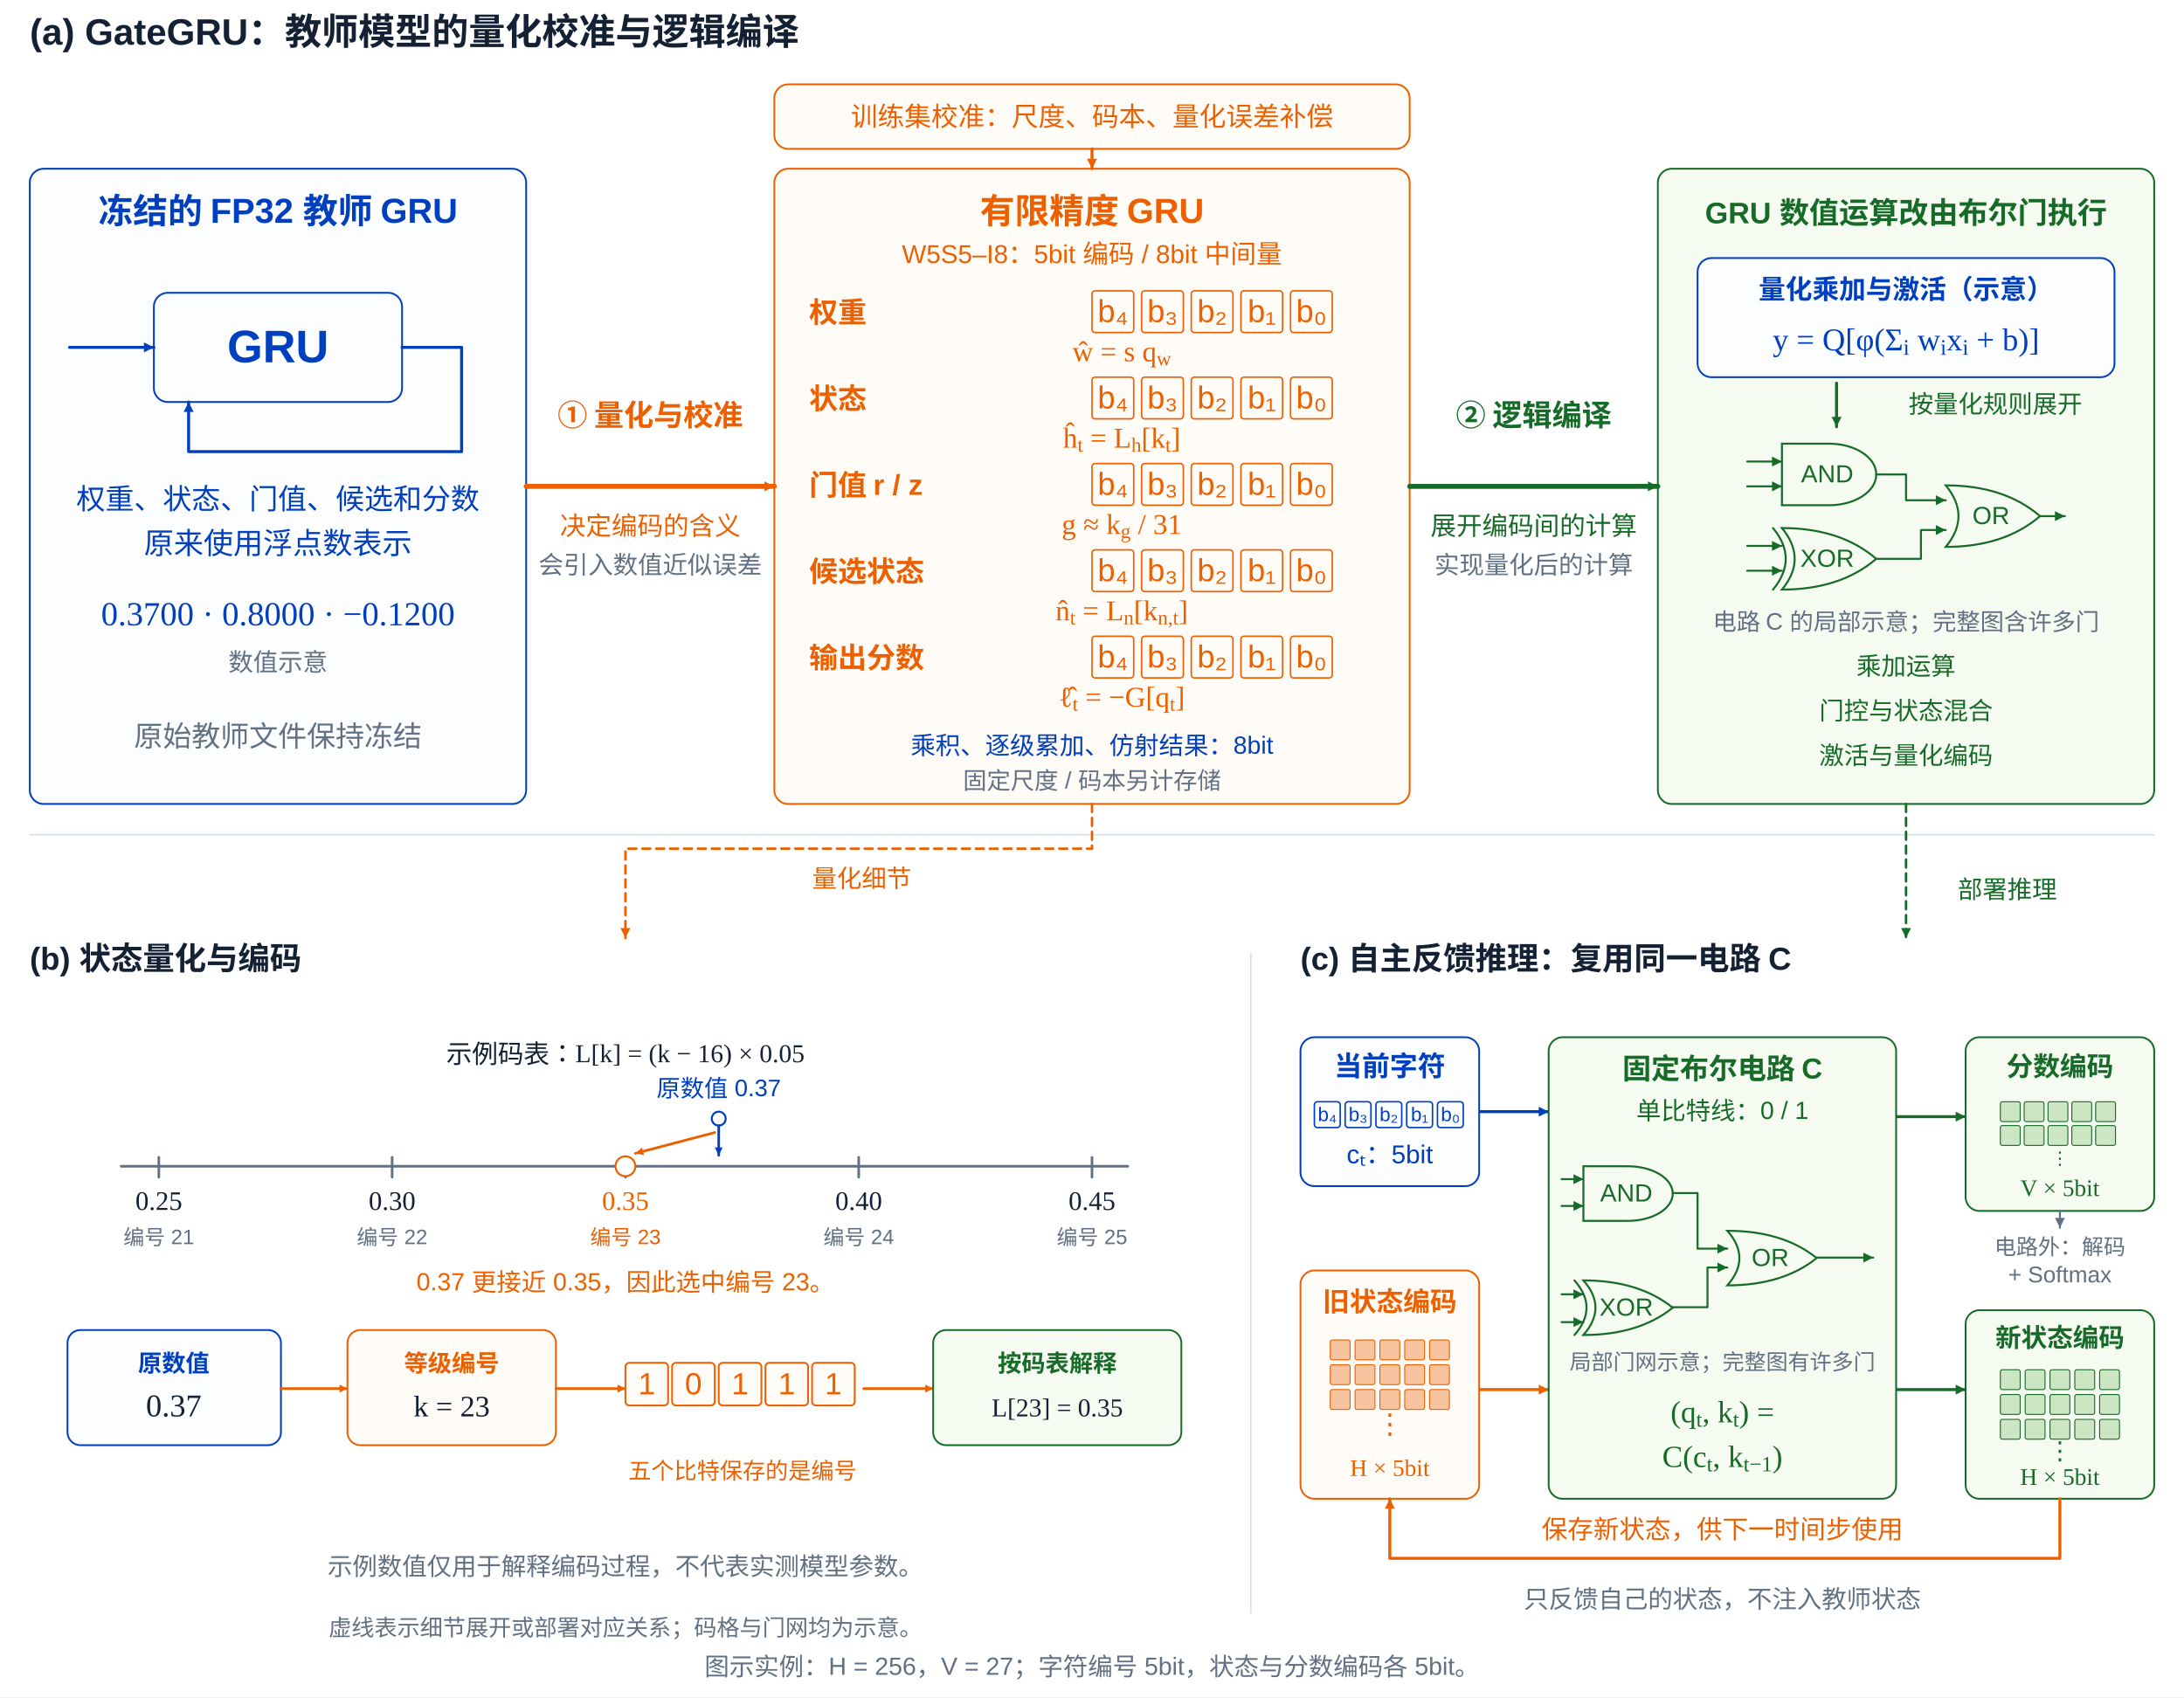
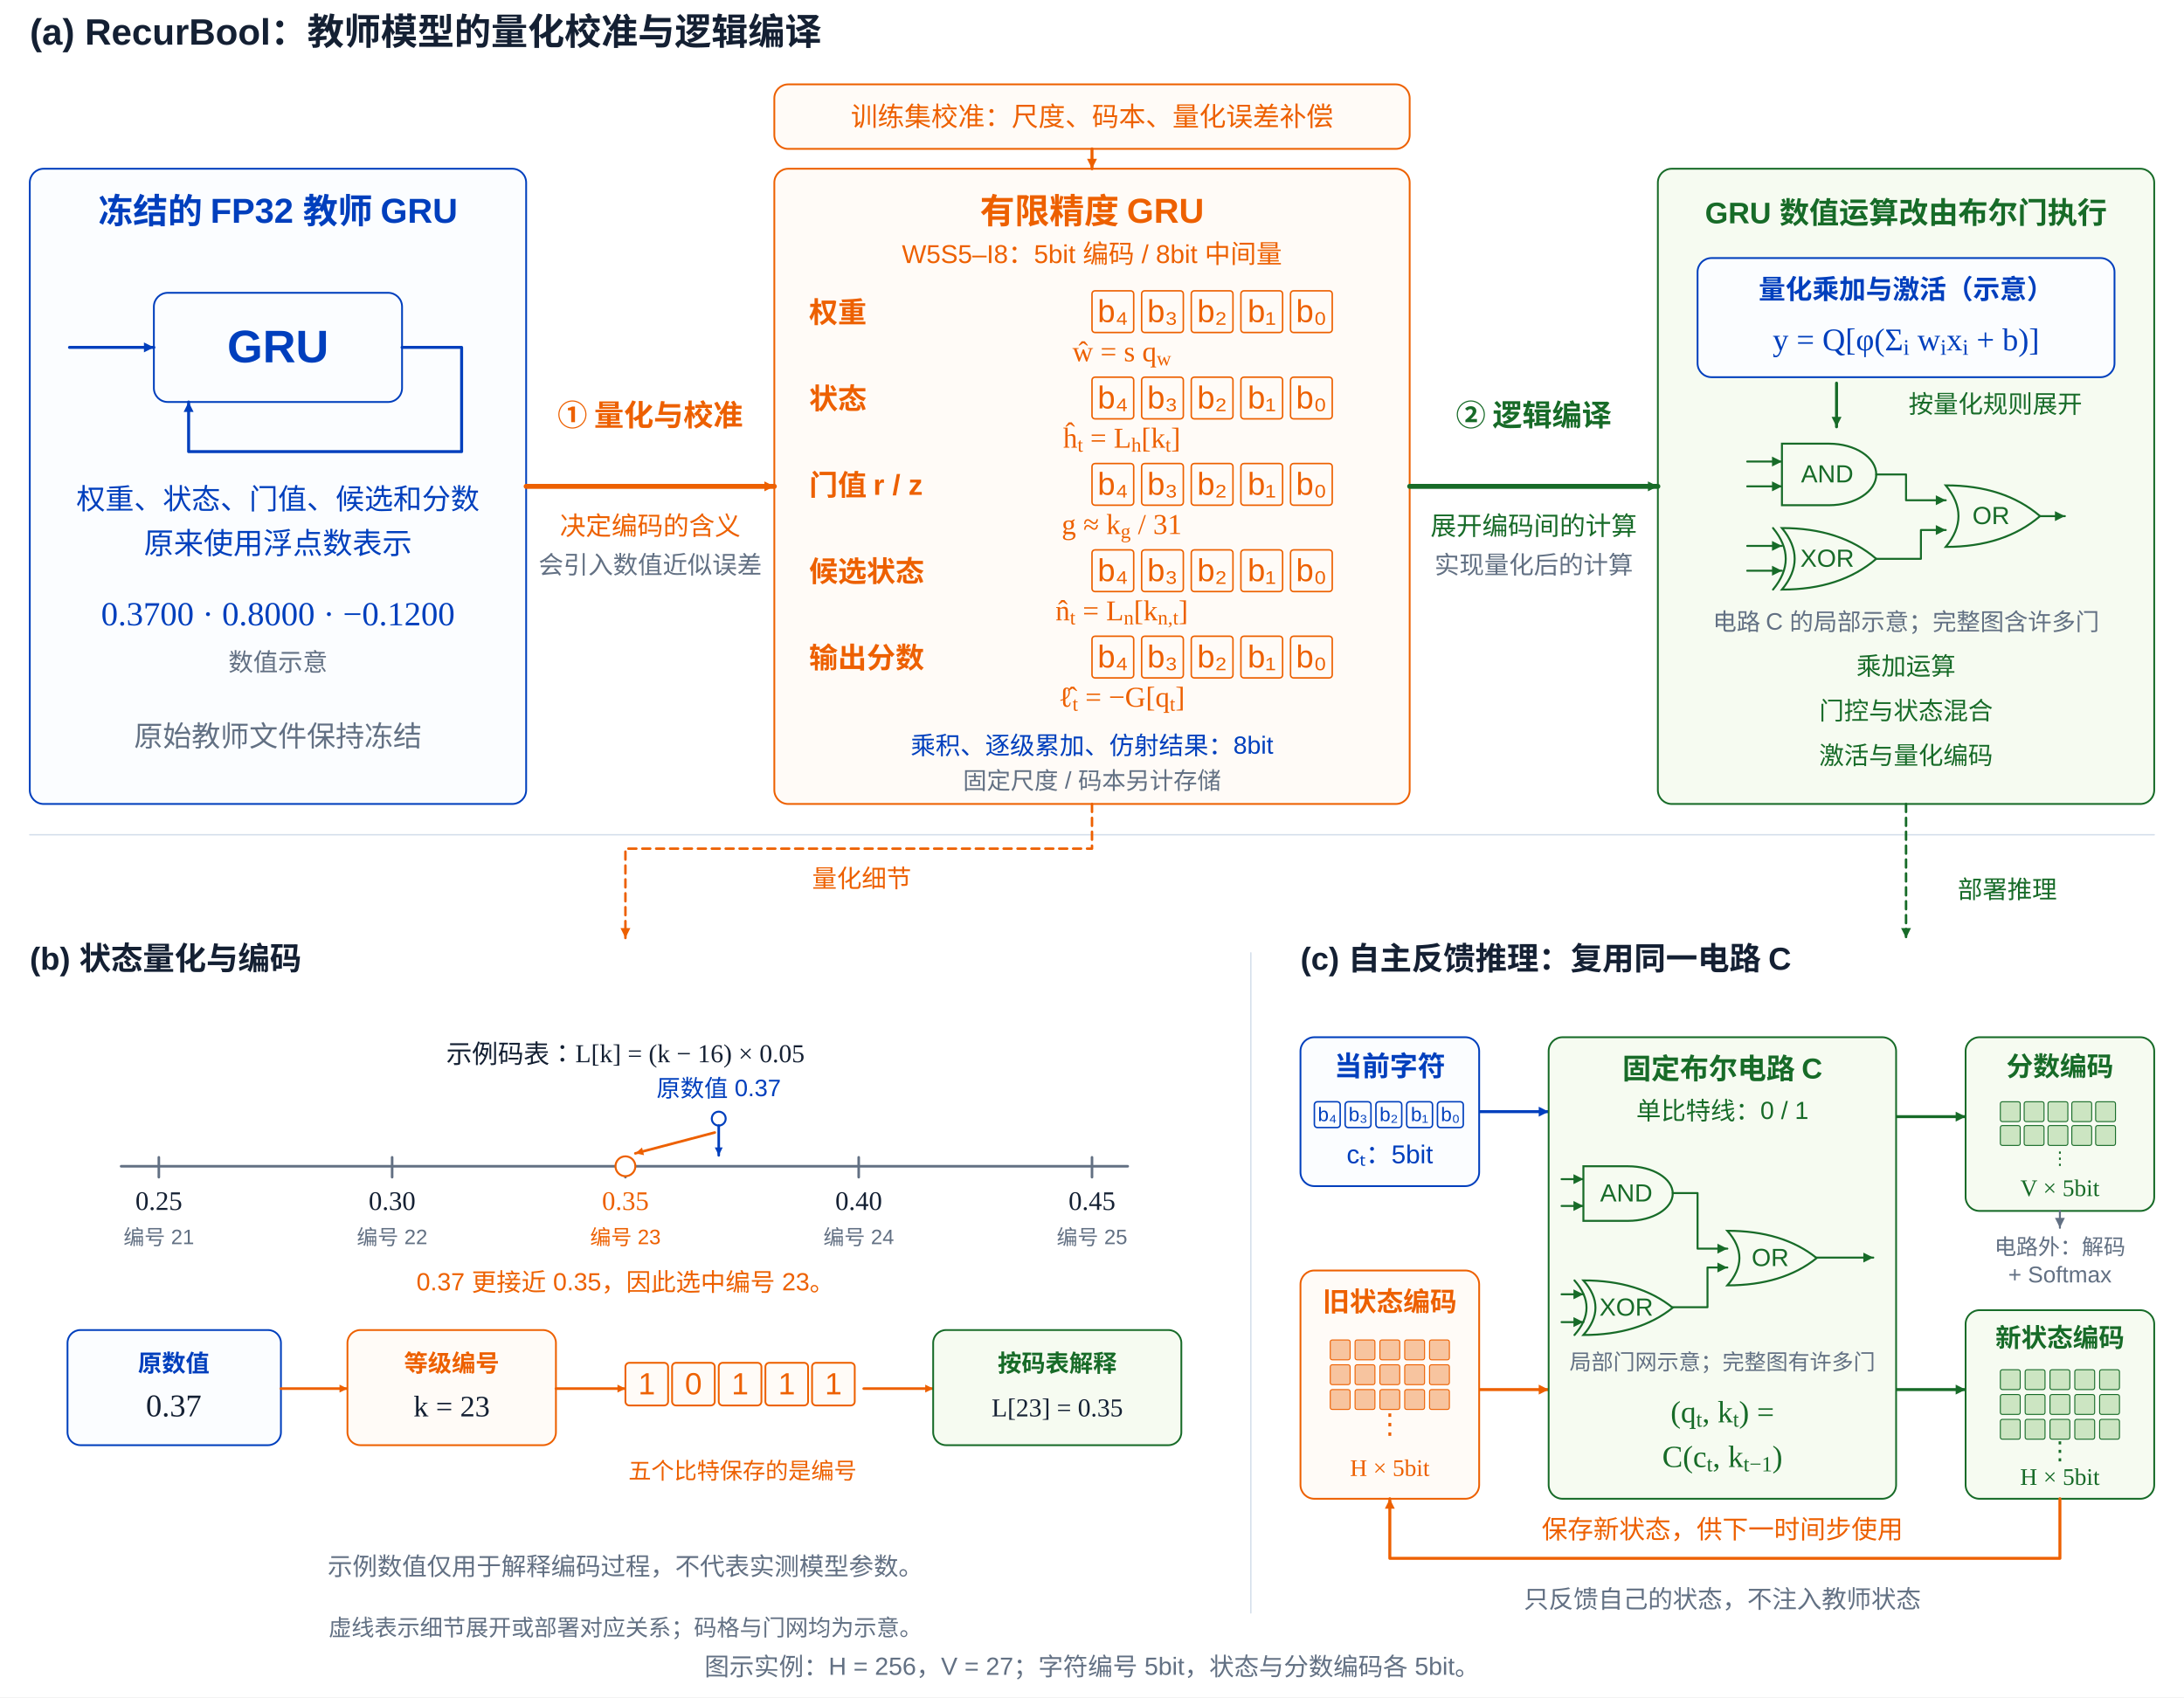
<svg xmlns="http://www.w3.org/2000/svg" width="2200" height="1710" viewBox="0 0 2200 1710" role="img" aria-labelledby="title desc">
  <defs>
    <marker id="arrow-blue" markerWidth="12" markerHeight="12" refX="10" refY="5" orient="auto" markerUnits="userSpaceOnUse">
      <path d="M0,0 L10,5 L0,10 Z" fill="#003fbd" />
    </marker>
    <marker id="arrow-orange" markerWidth="12" markerHeight="12" refX="10" refY="5" orient="auto" markerUnits="userSpaceOnUse">
      <path d="M0,0 L10,5 L0,10 Z" fill="#ed6000" />
    </marker>
    <marker id="arrow-green" markerWidth="12" markerHeight="12" refX="10" refY="5" orient="auto" markerUnits="userSpaceOnUse">
      <path d="M0,0 L10,5 L0,10 Z" fill="#176b28" />
    </marker>
    <marker id="arrow-gray" markerWidth="12" markerHeight="12" refX="10" refY="5" orient="auto" markerUnits="userSpaceOnUse">
      <path d="M0,0 L10,5 L0,10 Z" fill="#627083" />
    </marker>
  </defs>
  <rect width="2200" height="1710" fill="white" />
-   <text x="30" y="45" text-anchor="start" font-family="Arial, PingFang SC, Noto Sans CJK SC, sans-serif" font-size="37" font-weight="600" fill="#142033">(a) GateGRU：教师模型的量化校准与逻辑编译</text>
+   <text x="30" y="45" text-anchor="start" font-family="Arial, PingFang SC, Noto Sans CJK SC, sans-serif" font-size="37" font-weight="600" fill="#142033">(a) RecurBool：教师模型的量化校准与逻辑编译</text>
  <rect x="30" y="170" width="500" height="640" rx="14" fill="#fbfdff" stroke="#003fbd" stroke-width="1.8" />
  <text x="280.0" y="225" text-anchor="middle" font-family="Arial, PingFang SC, Noto Sans CJK SC, sans-serif" font-size="35" font-weight="600" fill="#003fbd">冻结的 FP32 教师 GRU</text>
  <rect x="780" y="170" width="640" height="640" rx="14" fill="#fffbf7" stroke="#ed6000" stroke-width="1.8" />
  <text x="1100.0" y="225" text-anchor="middle" font-family="Arial, PingFang SC, Noto Sans CJK SC, sans-serif" font-size="35" font-weight="600" fill="#ed6000">有限精度 GRU</text>
  <rect x="1670" y="170" width="500" height="640" rx="14" fill="#f6fbf1" stroke="#176b28" stroke-width="1.8" />
  <text x="1920.0" y="225" text-anchor="middle" font-family="Arial, PingFang SC, Noto Sans CJK SC, sans-serif" font-size="30" font-weight="600" fill="#176b28">GRU 数值运算改由布尔门执行</text>
  <rect x="780" y="85" width="640" height="65" rx="14" fill="#fffbf7" stroke="#ed6000" stroke-width="1.8" />
  <text x="1100" y="127" text-anchor="middle" font-family="Arial, PingFang SC, Noto Sans CJK SC, sans-serif" font-size="27" font-weight="400" fill="#ed6000">训练集校准：尺度、码本、量化误差补偿</text>
  <path d="M1100,150 V170" fill="none" stroke="#ed6000" stroke-width="3" stroke-linecap="round" stroke-linejoin="round" marker-end="url(#arrow-orange)" />
  <rect x="155" y="295" width="250" height="110" rx="14" fill="#fbfdff" stroke="#003fbd" stroke-width="1.8" />
  <text x="280" y="365" text-anchor="middle" font-family="Arial, PingFang SC, Noto Sans CJK SC, sans-serif" font-size="46" font-weight="600" fill="#003fbd">GRU</text>
  <path d="M70,350 H155" fill="none" stroke="#003fbd" stroke-width="3" stroke-linecap="round" stroke-linejoin="round" marker-end="url(#arrow-blue)" />
  <path d="M405,350 H465 V455 H190 V405" fill="none" stroke="#003fbd" stroke-width="3" stroke-linecap="round" stroke-linejoin="round" marker-end="url(#arrow-blue)" />
  <text x="280" y="513" text-anchor="middle" font-family="Arial, PingFang SC, Noto Sans CJK SC, sans-serif" font-size="29" font-weight="400" fill="#003fbd">权重、状态、门值、候选和分数</text>
  <text x="280" y="558" text-anchor="middle" font-family="Arial, PingFang SC, Noto Sans CJK SC, sans-serif" font-size="30" font-weight="400" fill="#003fbd">原来使用浮点数表示</text>
  <text x="280" y="630" text-anchor="middle" font-family="Times New Roman, STIX Two Text, serif" font-size="34" font-weight="400" fill="#003fbd">0.3700 · 0.8000 · −0.1200</text>
  <text x="280" y="676" text-anchor="middle" font-family="Arial, PingFang SC, Noto Sans CJK SC, sans-serif" font-size="25" font-weight="400" fill="#627083">数值示意</text>
  <text x="280" y="752" text-anchor="middle" font-family="Arial, PingFang SC, Noto Sans CJK SC, sans-serif" font-size="29" font-weight="400" fill="#627083">原始教师文件保持冻结</text>
  <text x="1100" y="265" text-anchor="middle" font-family="Arial, PingFang SC, Noto Sans CJK SC, sans-serif" font-size="26" font-weight="400" fill="#ed6000">W5S5–I8：5bit 编码 / 8bit 中间量</text>
  <text x="815" y="325" text-anchor="start" font-family="Arial, PingFang SC, Noto Sans CJK SC, sans-serif" font-size="29" font-weight="600" fill="#ed6000">权重</text>
  <rect x="1100" y="293" width="42" height="42" rx="3" fill="#fffbf7" stroke="#ed6000" stroke-width="1.5" />
  <text x="1121.0" y="324.5" text-anchor="middle" font-family="Arial, PingFang SC, Noto Sans CJK SC, sans-serif" font-size="31.92" font-weight="400" fill="#ed6000">b₄</text>
  <rect x="1150" y="293" width="42" height="42" rx="3" fill="#fffbf7" stroke="#ed6000" stroke-width="1.5" />
  <text x="1171.0" y="324.5" text-anchor="middle" font-family="Arial, PingFang SC, Noto Sans CJK SC, sans-serif" font-size="31.92" font-weight="400" fill="#ed6000">b₃</text>
  <rect x="1200" y="293" width="42" height="42" rx="3" fill="#fffbf7" stroke="#ed6000" stroke-width="1.5" />
  <text x="1221.0" y="324.5" text-anchor="middle" font-family="Arial, PingFang SC, Noto Sans CJK SC, sans-serif" font-size="31.92" font-weight="400" fill="#ed6000">b₂</text>
  <rect x="1250" y="293" width="42" height="42" rx="3" fill="#fffbf7" stroke="#ed6000" stroke-width="1.5" />
  <text x="1271.0" y="324.5" text-anchor="middle" font-family="Arial, PingFang SC, Noto Sans CJK SC, sans-serif" font-size="31.92" font-weight="400" fill="#ed6000">b₁</text>
  <rect x="1300" y="293" width="42" height="42" rx="3" fill="#fffbf7" stroke="#ed6000" stroke-width="1.5" />
  <text x="1321.0" y="324.5" text-anchor="middle" font-family="Arial, PingFang SC, Noto Sans CJK SC, sans-serif" font-size="31.92" font-weight="400" fill="#ed6000">b₀</text>
  <text x="1130" y="364" text-anchor="middle" font-family="Times New Roman, STIX Two Text, Hiragino Sans GB, serif" font-size="29" fill="#ed6000">ŵ = s q<tspan baseline-shift="sub" font-size="70%">w</tspan>
  </text>
  <text x="815" y="412" text-anchor="start" font-family="Arial, PingFang SC, Noto Sans CJK SC, sans-serif" font-size="29" font-weight="600" fill="#ed6000">状态</text>
  <rect x="1100" y="380" width="42" height="42" rx="3" fill="#fffbf7" stroke="#ed6000" stroke-width="1.5" />
  <text x="1121.0" y="411.5" text-anchor="middle" font-family="Arial, PingFang SC, Noto Sans CJK SC, sans-serif" font-size="31.92" font-weight="400" fill="#ed6000">b₄</text>
  <rect x="1150" y="380" width="42" height="42" rx="3" fill="#fffbf7" stroke="#ed6000" stroke-width="1.5" />
  <text x="1171.0" y="411.5" text-anchor="middle" font-family="Arial, PingFang SC, Noto Sans CJK SC, sans-serif" font-size="31.92" font-weight="400" fill="#ed6000">b₃</text>
  <rect x="1200" y="380" width="42" height="42" rx="3" fill="#fffbf7" stroke="#ed6000" stroke-width="1.5" />
  <text x="1221.0" y="411.5" text-anchor="middle" font-family="Arial, PingFang SC, Noto Sans CJK SC, sans-serif" font-size="31.92" font-weight="400" fill="#ed6000">b₂</text>
  <rect x="1250" y="380" width="42" height="42" rx="3" fill="#fffbf7" stroke="#ed6000" stroke-width="1.5" />
  <text x="1271.0" y="411.5" text-anchor="middle" font-family="Arial, PingFang SC, Noto Sans CJK SC, sans-serif" font-size="31.92" font-weight="400" fill="#ed6000">b₁</text>
  <rect x="1300" y="380" width="42" height="42" rx="3" fill="#fffbf7" stroke="#ed6000" stroke-width="1.5" />
  <text x="1321.0" y="411.5" text-anchor="middle" font-family="Arial, PingFang SC, Noto Sans CJK SC, sans-serif" font-size="31.92" font-weight="400" fill="#ed6000">b₀</text>
  <text x="1130" y="451" text-anchor="middle" font-family="Times New Roman, STIX Two Text, Hiragino Sans GB, serif" font-size="29" fill="#ed6000">ĥ<tspan baseline-shift="sub" font-size="70%">t</tspan> = L<tspan baseline-shift="sub" font-size="70%">h</tspan>[k<tspan baseline-shift="sub" font-size="70%">t</tspan>]</text>
  <text x="815" y="499" text-anchor="start" font-family="Arial, PingFang SC, Noto Sans CJK SC, sans-serif" font-size="29" font-weight="600" fill="#ed6000">门值 r / z</text>
  <rect x="1100" y="467" width="42" height="42" rx="3" fill="#fffbf7" stroke="#ed6000" stroke-width="1.5" />
  <text x="1121.0" y="498.5" text-anchor="middle" font-family="Arial, PingFang SC, Noto Sans CJK SC, sans-serif" font-size="31.92" font-weight="400" fill="#ed6000">b₄</text>
  <rect x="1150" y="467" width="42" height="42" rx="3" fill="#fffbf7" stroke="#ed6000" stroke-width="1.5" />
  <text x="1171.0" y="498.5" text-anchor="middle" font-family="Arial, PingFang SC, Noto Sans CJK SC, sans-serif" font-size="31.92" font-weight="400" fill="#ed6000">b₃</text>
  <rect x="1200" y="467" width="42" height="42" rx="3" fill="#fffbf7" stroke="#ed6000" stroke-width="1.5" />
  <text x="1221.0" y="498.5" text-anchor="middle" font-family="Arial, PingFang SC, Noto Sans CJK SC, sans-serif" font-size="31.92" font-weight="400" fill="#ed6000">b₂</text>
  <rect x="1250" y="467" width="42" height="42" rx="3" fill="#fffbf7" stroke="#ed6000" stroke-width="1.5" />
  <text x="1271.0" y="498.5" text-anchor="middle" font-family="Arial, PingFang SC, Noto Sans CJK SC, sans-serif" font-size="31.92" font-weight="400" fill="#ed6000">b₁</text>
  <rect x="1300" y="467" width="42" height="42" rx="3" fill="#fffbf7" stroke="#ed6000" stroke-width="1.5" />
  <text x="1321.0" y="498.5" text-anchor="middle" font-family="Arial, PingFang SC, Noto Sans CJK SC, sans-serif" font-size="31.92" font-weight="400" fill="#ed6000">b₀</text>
  <text x="1130" y="538" text-anchor="middle" font-family="Times New Roman, STIX Two Text, Hiragino Sans GB, serif" font-size="29" fill="#ed6000">g ≈ k<tspan baseline-shift="sub" font-size="70%">g</tspan> / 31</text>
  <text x="815" y="586" text-anchor="start" font-family="Arial, PingFang SC, Noto Sans CJK SC, sans-serif" font-size="29" font-weight="600" fill="#ed6000">候选状态</text>
  <rect x="1100" y="554" width="42" height="42" rx="3" fill="#fffbf7" stroke="#ed6000" stroke-width="1.5" />
  <text x="1121.0" y="585.5" text-anchor="middle" font-family="Arial, PingFang SC, Noto Sans CJK SC, sans-serif" font-size="31.92" font-weight="400" fill="#ed6000">b₄</text>
  <rect x="1150" y="554" width="42" height="42" rx="3" fill="#fffbf7" stroke="#ed6000" stroke-width="1.5" />
  <text x="1171.0" y="585.5" text-anchor="middle" font-family="Arial, PingFang SC, Noto Sans CJK SC, sans-serif" font-size="31.92" font-weight="400" fill="#ed6000">b₃</text>
  <rect x="1200" y="554" width="42" height="42" rx="3" fill="#fffbf7" stroke="#ed6000" stroke-width="1.5" />
  <text x="1221.0" y="585.5" text-anchor="middle" font-family="Arial, PingFang SC, Noto Sans CJK SC, sans-serif" font-size="31.92" font-weight="400" fill="#ed6000">b₂</text>
  <rect x="1250" y="554" width="42" height="42" rx="3" fill="#fffbf7" stroke="#ed6000" stroke-width="1.5" />
  <text x="1271.0" y="585.5" text-anchor="middle" font-family="Arial, PingFang SC, Noto Sans CJK SC, sans-serif" font-size="31.92" font-weight="400" fill="#ed6000">b₁</text>
  <rect x="1300" y="554" width="42" height="42" rx="3" fill="#fffbf7" stroke="#ed6000" stroke-width="1.5" />
  <text x="1321.0" y="585.5" text-anchor="middle" font-family="Arial, PingFang SC, Noto Sans CJK SC, sans-serif" font-size="31.92" font-weight="400" fill="#ed6000">b₀</text>
  <text x="1130" y="625" text-anchor="middle" font-family="Times New Roman, STIX Two Text, Hiragino Sans GB, serif" font-size="29" fill="#ed6000">n̂<tspan baseline-shift="sub" font-size="70%">t</tspan> = L<tspan baseline-shift="sub" font-size="70%">n</tspan>[k<tspan baseline-shift="sub" font-size="70%">n,t</tspan>]</text>
  <text x="815" y="673" text-anchor="start" font-family="Arial, PingFang SC, Noto Sans CJK SC, sans-serif" font-size="29" font-weight="600" fill="#ed6000">输出分数</text>
  <rect x="1100" y="641" width="42" height="42" rx="3" fill="#fffbf7" stroke="#ed6000" stroke-width="1.5" />
  <text x="1121.0" y="672.5" text-anchor="middle" font-family="Arial, PingFang SC, Noto Sans CJK SC, sans-serif" font-size="31.92" font-weight="400" fill="#ed6000">b₄</text>
  <rect x="1150" y="641" width="42" height="42" rx="3" fill="#fffbf7" stroke="#ed6000" stroke-width="1.5" />
  <text x="1171.0" y="672.5" text-anchor="middle" font-family="Arial, PingFang SC, Noto Sans CJK SC, sans-serif" font-size="31.92" font-weight="400" fill="#ed6000">b₃</text>
  <rect x="1200" y="641" width="42" height="42" rx="3" fill="#fffbf7" stroke="#ed6000" stroke-width="1.5" />
  <text x="1221.0" y="672.5" text-anchor="middle" font-family="Arial, PingFang SC, Noto Sans CJK SC, sans-serif" font-size="31.92" font-weight="400" fill="#ed6000">b₂</text>
  <rect x="1250" y="641" width="42" height="42" rx="3" fill="#fffbf7" stroke="#ed6000" stroke-width="1.5" />
  <text x="1271.0" y="672.5" text-anchor="middle" font-family="Arial, PingFang SC, Noto Sans CJK SC, sans-serif" font-size="31.92" font-weight="400" fill="#ed6000">b₁</text>
  <rect x="1300" y="641" width="42" height="42" rx="3" fill="#fffbf7" stroke="#ed6000" stroke-width="1.5" />
  <text x="1321.0" y="672.5" text-anchor="middle" font-family="Arial, PingFang SC, Noto Sans CJK SC, sans-serif" font-size="31.92" font-weight="400" fill="#ed6000">b₀</text>
  <text x="1130" y="712" text-anchor="middle" font-family="Times New Roman, STIX Two Text, Hiragino Sans GB, serif" font-size="29" fill="#ed6000">ℓ̂<tspan baseline-shift="sub" font-size="70%">t</tspan> = −G[q<tspan baseline-shift="sub" font-size="70%">t</tspan>]</text>
  <text x="1100" y="760" text-anchor="middle" font-family="Arial, PingFang SC, Noto Sans CJK SC, sans-serif" font-size="25" font-weight="400" fill="#003fbd">乘积、逐级累加、仿射结果：8bit</text>
  <text x="1100" y="795" text-anchor="middle" font-family="Arial, PingFang SC, Noto Sans CJK SC, sans-serif" font-size="24" font-weight="400" fill="#627083">固定尺度 / 码本另计存储</text>
  <path d="M530,490 H780" fill="none" stroke="#ed6000" stroke-width="5" stroke-linecap="round" stroke-linejoin="round" marker-end="url(#arrow-orange)" />
  <text x="655" y="429" text-anchor="middle" font-family="Arial, PingFang SC, Noto Sans CJK SC, sans-serif" font-size="30" font-weight="600" fill="#ed6000">① 量化与校准</text>
  <text x="655" y="539" text-anchor="middle" font-family="Arial, PingFang SC, Noto Sans CJK SC, sans-serif" font-size="26" font-weight="400" fill="#ed6000">决定编码的含义</text>
  <text x="655" y="578" text-anchor="middle" font-family="Arial, PingFang SC, Noto Sans CJK SC, sans-serif" font-size="25" font-weight="400" fill="#627083">会引入数值近似误差</text>
  <path d="M1420,490 H1670" fill="none" stroke="#176b28" stroke-width="5" stroke-linecap="round" stroke-linejoin="round" marker-end="url(#arrow-green)" />
  <text x="1545" y="429" text-anchor="middle" font-family="Arial, PingFang SC, Noto Sans CJK SC, sans-serif" font-size="30" font-weight="600" fill="#176b28">② 逻辑编译</text>
  <text x="1545" y="539" text-anchor="middle" font-family="Arial, PingFang SC, Noto Sans CJK SC, sans-serif" font-size="26" font-weight="400" fill="#176b28">展开编码间的计算</text>
  <text x="1545" y="578" text-anchor="middle" font-family="Arial, PingFang SC, Noto Sans CJK SC, sans-serif" font-size="25" font-weight="400" fill="#627083">实现量化后的计算</text>
  <rect x="1710" y="260" width="420" height="120" rx="14" fill="#fbfdff" stroke="#003fbd" stroke-width="1.8" />
  <text x="1920" y="301" text-anchor="middle" font-family="Arial, PingFang SC, Noto Sans CJK SC, sans-serif" font-size="27" font-weight="600" fill="#003fbd">量化乘加与激活（示意）</text>
  <text x="1920" y="353" text-anchor="middle" font-family="Times New Roman, STIX Two Text, Hiragino Sans GB, serif" font-size="32" fill="#003fbd">y = Q[φ(Σ<tspan baseline-shift="sub" font-size="70%">i</tspan> w<tspan baseline-shift="sub" font-size="70%">i</tspan>x<tspan baseline-shift="sub" font-size="70%">i</tspan> + b)]</text>
  <path d="M1850,386 V430" fill="none" stroke="#176b28" stroke-width="3" stroke-linecap="round" stroke-linejoin="round" marker-end="url(#arrow-green)" />
  <text x="2010" y="416" text-anchor="middle" font-family="Arial, PingFang SC, Noto Sans CJK SC, sans-serif" font-size="25" font-weight="400" fill="#176b28">按量化规则展开</text>
  <path d="M1760,465 H1795" fill="none" stroke="#176b28" stroke-width="2" stroke-linecap="round" stroke-linejoin="round" marker-end="url(#arrow-green)" />
  <path d="M1760,490 H1795" fill="none" stroke="#176b28" stroke-width="2" stroke-linecap="round" stroke-linejoin="round" marker-end="url(#arrow-green)" />
  <path d="M1760,550 H1795" fill="none" stroke="#176b28" stroke-width="2" stroke-linecap="round" stroke-linejoin="round" marker-end="url(#arrow-green)" />
  <path d="M1760,575 H1795" fill="none" stroke="#176b28" stroke-width="2" stroke-linecap="round" stroke-linejoin="round" marker-end="url(#arrow-green)" />
  <path d="M1795,447 H1842.5 A47.5,31.0 0 0 1 1842.5,509 H1795 Z" fill="#f6fbf1" stroke="#176b28" stroke-width="2" />
  <text x="1840.6" y="486.0" text-anchor="middle" font-family="Arial, PingFang SC, Noto Sans CJK SC, sans-serif" font-size="25" font-weight="400" fill="#176b28">AND</text>
  <path d="M1786,532 Q1811.65,563.0 1786,594" fill="none" stroke="#176b28" stroke-width="2" stroke-linecap="round" stroke-linejoin="round" />
  <path d="M1795,532 Q1853.9,532 1890,563.0 Q1853.9,594 1795,594 Q1820.65,563.0 1795,532 Z" fill="#f6fbf1" stroke="#176b28" stroke-width="2" />
  <text x="1840.6" y="571.0" text-anchor="middle" font-family="Arial, PingFang SC, Noto Sans CJK SC, sans-serif" font-size="25" font-weight="400" fill="#176b28">XOR</text>
  <path d="M1890,478 H1920 V504 H1960" fill="none" stroke="#176b28" stroke-width="2" stroke-linecap="round" stroke-linejoin="round" marker-end="url(#arrow-green)" />
  <path d="M1890,563 H1935 V534 H1960" fill="none" stroke="#176b28" stroke-width="2" stroke-linecap="round" stroke-linejoin="round" marker-end="url(#arrow-green)" />
  <path d="M1960,489 Q2018.9,489 2055,520.0 Q2018.9,551 1960,551 Q1985.65,520.0 1960,489 Z" fill="#f6fbf1" stroke="#176b28" stroke-width="2" />
  <text x="2005.6" y="528.0" text-anchor="middle" font-family="Arial, PingFang SC, Noto Sans CJK SC, sans-serif" font-size="25" font-weight="400" fill="#176b28">OR</text>
  <path d="M2055,520 H2080" fill="none" stroke="#176b28" stroke-width="2" stroke-linecap="round" stroke-linejoin="round" marker-end="url(#arrow-green)" />
  <text x="1920" y="635" text-anchor="middle" font-family="Arial, PingFang SC, Noto Sans CJK SC, sans-serif" font-size="24" font-weight="400" fill="#627083">电路 C 的局部示意；完整图含许多门</text>
  <text x="1920" y="680" text-anchor="middle" font-family="Arial, PingFang SC, Noto Sans CJK SC, sans-serif" font-size="25" font-weight="400" fill="#176b28">乘加运算</text>
  <text x="1920" y="725" text-anchor="middle" font-family="Arial, PingFang SC, Noto Sans CJK SC, sans-serif" font-size="25" font-weight="400" fill="#176b28">门控与状态混合</text>
  <text x="1920" y="770" text-anchor="middle" font-family="Arial, PingFang SC, Noto Sans CJK SC, sans-serif" font-size="25" font-weight="400" fill="#176b28">激活与量化编码</text>
  <path d="M30,841 H2170" fill="none" stroke="#d5dfeb" stroke-width="1.4" stroke-linecap="round" stroke-linejoin="round" />
  <path d="M1100,810 V855 H630 V945" fill="none" stroke="#ed6000" stroke-width="2.5" stroke-linecap="round" stroke-linejoin="round" stroke-dasharray="8 6" marker-end="url(#arrow-orange)" />
  <text x="868" y="894" text-anchor="middle" font-family="Arial, PingFang SC, Noto Sans CJK SC, sans-serif" font-size="25" font-weight="400" fill="#ed6000">量化细节</text>
  <path d="M1920,810 V945" fill="none" stroke="#176b28" stroke-width="2.5" stroke-linecap="round" stroke-linejoin="round" stroke-dasharray="8 6" marker-end="url(#arrow-green)" />
  <text x="2022" y="905" text-anchor="middle" font-family="Arial, PingFang SC, Noto Sans CJK SC, sans-serif" font-size="25" font-weight="400" fill="#176b28">部署推理</text>
  <path d="M1260,960 V1625" fill="none" stroke="#d5dfeb" stroke-width="1.4" stroke-linecap="round" stroke-linejoin="round" />
  <g transform="translate(0 90)">
    <text x="30" y="887" text-anchor="start" font-family="Arial, PingFang SC, Noto Sans CJK SC, sans-serif" font-size="32" font-weight="600" fill="#142033">(b) 状态量化与编码</text>
    <defs>
      <marker id="b7-arr-blue" markerWidth="9" markerHeight="9" refX="8" refY="4" orient="auto" markerUnits="userSpaceOnUse">
        <path d="M0,0 L8,4 L0,8 Z" fill="#003fbd" />
      </marker>
      <marker id="b7-arr-orange" markerWidth="9" markerHeight="9" refX="8" refY="4" orient="auto" markerUnits="userSpaceOnUse">
        <path d="M0,0 L8,4 L0,8 Z" fill="#ed6000" />
      </marker>
      <marker id="b7-arr-green" markerWidth="9" markerHeight="9" refX="8" refY="4" orient="auto" markerUnits="userSpaceOnUse">
        <path d="M0,0 L8,4 L0,8 Z" fill="#176b28" />
      </marker>
      <marker id="b7-arr-ink" markerWidth="9" markerHeight="9" refX="8" refY="4" orient="auto" markerUnits="userSpaceOnUse">
        <path d="M0,0 L8,4 L0,8 Z" fill="#142033" />
      </marker>
      <marker id="b7-arr-gray" markerWidth="9" markerHeight="9" refX="8" refY="4" orient="auto" markerUnits="userSpaceOnUse">
        <path d="M0,0 L8,4 L0,8 Z" fill="#627083" />
      </marker>
      <marker id="b7-arr-line" markerWidth="9" markerHeight="9" refX="8" refY="4" orient="auto" markerUnits="userSpaceOnUse">
        <path d="M0,0 L8,4 L0,8 Z" fill="#d5dfeb" />
      </marker>
    </defs>
    <g id="tutorial-figure-7a" transform="translate(30 895)">
      <text x="600" y="86" font-family="Times New Roman, STIX Two Text, PingFang SC, serif" font-size="26" font-weight="400" text-anchor="middle" fill="#142033">示例码表：L[k] = (k − 16) × 0.05</text>
      <path d="M92,190 H1106" fill="none" stroke="#627083" stroke-width="2.6" stroke-linejoin="round" stroke-linecap="round" />
      <path d="M130,181 V201" fill="none" stroke="#627083" stroke-width="2.6" stroke-linejoin="round" stroke-linecap="round" />
      <text x="130" y="234" font-family="Times New Roman, STIX Two Text, PingFang SC, serif" font-size="27" font-weight="400" text-anchor="middle" fill="#142033">0.25</text>
      <text x="130" y="269" font-family="Arial, PingFang SC, Noto Sans CJK SC, sans-serif" font-size="21" font-weight="400" text-anchor="middle" fill="#627083">编号 21</text>
      <path d="M365,181 V201" fill="none" stroke="#627083" stroke-width="2.6" stroke-linejoin="round" stroke-linecap="round" />
      <text x="365" y="234" font-family="Times New Roman, STIX Two Text, PingFang SC, serif" font-size="27" font-weight="400" text-anchor="middle" fill="#142033">0.30</text>
      <text x="365" y="269" font-family="Arial, PingFang SC, Noto Sans CJK SC, sans-serif" font-size="21" font-weight="400" text-anchor="middle" fill="#627083">编号 22</text>
      <path d="M600,181 V201" fill="none" stroke="#627083" stroke-width="2.6" stroke-linejoin="round" stroke-linecap="round" />
      <text x="600" y="234" font-family="Times New Roman, STIX Two Text, PingFang SC, serif" font-size="27" font-weight="400" text-anchor="middle" fill="#ed6000">0.35</text>
      <text x="600" y="269" font-family="Arial, PingFang SC, Noto Sans CJK SC, sans-serif" font-size="21" font-weight="400" text-anchor="middle" fill="#ed6000">编号 23</text>
      <circle cx="600" cy="190" r="10" fill="white" stroke="#ed6000" stroke-width="2" />
      <path d="M835,181 V201" fill="none" stroke="#627083" stroke-width="2.6" stroke-linejoin="round" stroke-linecap="round" />
      <text x="835" y="234" font-family="Times New Roman, STIX Two Text, PingFang SC, serif" font-size="27" font-weight="400" text-anchor="middle" fill="#142033">0.40</text>
      <text x="835" y="269" font-family="Arial, PingFang SC, Noto Sans CJK SC, sans-serif" font-size="21" font-weight="400" text-anchor="middle" fill="#627083">编号 24</text>
      <path d="M1070,181 V201" fill="none" stroke="#627083" stroke-width="2.6" stroke-linejoin="round" stroke-linecap="round" />
      <text x="1070" y="234" font-family="Times New Roman, STIX Two Text, PingFang SC, serif" font-size="27" font-weight="400" text-anchor="middle" fill="#142033">0.45</text>
      <text x="1070" y="269" font-family="Arial, PingFang SC, Noto Sans CJK SC, sans-serif" font-size="21" font-weight="400" text-anchor="middle" fill="#627083">编号 25</text>
      <circle cx="694.0" cy="142" r="7" fill="white" stroke="#003fbd" stroke-width="2" />
      <path d="M694.0,149 V179" fill="none" stroke="#003fbd" stroke-width="2.6" stroke-linejoin="round" stroke-linecap="round" marker-end="url(#b7-arr-blue)" />
      <text x="694.0" y="120" font-family="Arial, PingFang SC, Noto Sans CJK SC, sans-serif" font-size="24" font-weight="400" text-anchor="middle" fill="#003fbd">原数值 0.37</text>
      <path d="M690.0,156 L610,177" fill="none" stroke="#ed6000" stroke-width="2.6" stroke-linejoin="round" stroke-linecap="round" marker-end="url(#b7-arr-orange)" />
      <text x="600" y="315" font-family="Arial, PingFang SC, Noto Sans CJK SC, sans-serif" font-size="25" font-weight="400" text-anchor="middle" fill="#ed6000">0.37 更接近 0.35，因此选中编号 23。</text>
      <rect x="38" y="355" width="215" height="116" rx="13" fill="#fbfdff" stroke="#003fbd" stroke-width="1.8" />
      <text x="145" y="397" font-family="Arial, PingFang SC, Noto Sans CJK SC, sans-serif" font-size="24" font-weight="600" text-anchor="middle" fill="#003fbd">原数值</text>
      <text x="145" y="442" font-family="Times New Roman, STIX Two Text, PingFang SC, serif" font-size="32" font-weight="400" text-anchor="middle" fill="#142033">0.37</text>
      <path d="M253,414 H320" fill="none" stroke="#ed6000" stroke-width="2.6" stroke-linejoin="round" stroke-linecap="round" marker-end="url(#b7-arr-orange)" />
      <rect x="320" y="355" width="210" height="116" rx="13" fill="#fffbf7" stroke="#ed6000" stroke-width="1.8" />
      <text x="425" y="397" font-family="Arial, PingFang SC, Noto Sans CJK SC, sans-serif" font-size="24" font-weight="600" text-anchor="middle" fill="#ed6000">等级编号</text>
      <text x="425" y="442" font-family="Times New Roman, STIX Two Text, PingFang SC, serif" font-size="30" font-weight="400" text-anchor="middle" fill="#142033">k = 23</text>
      <path d="M530,414 H600" fill="none" stroke="#ed6000" stroke-width="2.6" stroke-linejoin="round" stroke-linecap="round" marker-end="url(#b7-arr-orange)" />
      <rect x="600" y="388" width="43" height="43" rx="4" fill="#fffbf7" stroke="#ed6000" stroke-width="1.8" />
      <text x="621.5" y="419.82" font-family="Arial, PingFang SC, Noto Sans CJK SC, sans-serif" font-size="30.96" font-weight="400" text-anchor="middle" fill="#ed6000">1</text>
      <rect x="647" y="388" width="43" height="43" rx="4" fill="#fffbf7" stroke="#ed6000" stroke-width="1.8" />
      <text x="668.5" y="419.82" font-family="Arial, PingFang SC, Noto Sans CJK SC, sans-serif" font-size="30.96" font-weight="400" text-anchor="middle" fill="#ed6000">0</text>
      <rect x="694" y="388" width="43" height="43" rx="4" fill="#fffbf7" stroke="#ed6000" stroke-width="1.8" />
      <text x="715.5" y="419.82" font-family="Arial, PingFang SC, Noto Sans CJK SC, sans-serif" font-size="30.96" font-weight="400" text-anchor="middle" fill="#ed6000">1</text>
      <rect x="741" y="388" width="43" height="43" rx="4" fill="#fffbf7" stroke="#ed6000" stroke-width="1.8" />
      <text x="762.5" y="419.82" font-family="Arial, PingFang SC, Noto Sans CJK SC, sans-serif" font-size="30.96" font-weight="400" text-anchor="middle" fill="#ed6000">1</text>
      <rect x="788" y="388" width="43" height="43" rx="4" fill="#fffbf7" stroke="#ed6000" stroke-width="1.8" />
      <text x="809.5" y="419.82" font-family="Arial, PingFang SC, Noto Sans CJK SC, sans-serif" font-size="30.96" font-weight="400" text-anchor="middle" fill="#ed6000">1</text>
      <path d="M840,414 H910" fill="none" stroke="#ed6000" stroke-width="2.6" stroke-linejoin="round" stroke-linecap="round" marker-end="url(#b7-arr-orange)" />
      <rect x="910" y="355" width="250" height="116" rx="13" fill="#f6fbf1" stroke="#176b28" stroke-width="1.8" />
      <text x="1035" y="397" font-family="Arial, PingFang SC, Noto Sans CJK SC, sans-serif" font-size="24" font-weight="600" text-anchor="middle" fill="#176b28">按码表解释</text>
      <text x="1035" y="442" font-family="Times New Roman, STIX Two Text, PingFang SC, serif" font-size="26" font-weight="400" text-anchor="middle" fill="#142033">L[23] = 0.35</text>
      <text x="718" y="505" font-family="Arial, PingFang SC, Noto Sans CJK SC, sans-serif" font-size="23" font-weight="400" text-anchor="middle" fill="#ed6000">五个比特保存的是编号</text>
    </g>
    <text x="630" y="1497" text-anchor="middle" font-family="Arial, PingFang SC, Noto Sans CJK SC, sans-serif" font-size="25" font-weight="400" fill="#627083">示例数值仅用于解释编码过程，不代表实测模型参数。</text>
    <text x="1310" y="887" text-anchor="start" font-family="Arial, PingFang SC, Noto Sans CJK SC, sans-serif" font-size="32" font-weight="600" fill="#142033">(c) 自主反馈推理：复用同一电路 C</text>
    <path d="M1490,1030 H1560" fill="none" stroke="#003fbd" stroke-width="3" stroke-linecap="round" stroke-linejoin="round" marker-end="url(#arrow-blue)" />
    <path d="M1490,1310 H1560" fill="none" stroke="#ed6000" stroke-width="3" stroke-linecap="round" stroke-linejoin="round" marker-end="url(#arrow-orange)" />
    <path d="M1910,1035 H1980" fill="none" stroke="#176b28" stroke-width="3" stroke-linecap="round" stroke-linejoin="round" marker-end="url(#arrow-green)" />
    <path d="M1910,1310 H1980" fill="none" stroke="#176b28" stroke-width="3" stroke-linecap="round" stroke-linejoin="round" marker-end="url(#arrow-green)" />
    <rect x="1310" y="955" width="180" height="150" rx="14" fill="#fbfdff" stroke="#003fbd" stroke-width="1.8" />
    <text x="1400" y="994" text-anchor="middle" font-family="Arial, PingFang SC, Noto Sans CJK SC, sans-serif" font-size="28" font-weight="600" fill="#003fbd">当前字符</text>
    <rect x="1324" y="1020" width="26" height="26" rx="3" fill="#fbfdff" stroke="#003fbd" stroke-width="1.5" />
    <text x="1337.0" y="1039.5" text-anchor="middle" font-family="Arial, PingFang SC, Noto Sans CJK SC, sans-serif" font-size="19.76" font-weight="400" fill="#003fbd">b₄</text>
    <rect x="1355" y="1020" width="26" height="26" rx="3" fill="#fbfdff" stroke="#003fbd" stroke-width="1.5" />
    <text x="1368.0" y="1039.5" text-anchor="middle" font-family="Arial, PingFang SC, Noto Sans CJK SC, sans-serif" font-size="19.76" font-weight="400" fill="#003fbd">b₃</text>
    <rect x="1386" y="1020" width="26" height="26" rx="3" fill="#fbfdff" stroke="#003fbd" stroke-width="1.5" />
    <text x="1399.0" y="1039.5" text-anchor="middle" font-family="Arial, PingFang SC, Noto Sans CJK SC, sans-serif" font-size="19.76" font-weight="400" fill="#003fbd">b₂</text>
    <rect x="1417" y="1020" width="26" height="26" rx="3" fill="#fbfdff" stroke="#003fbd" stroke-width="1.5" />
    <text x="1430.0" y="1039.5" text-anchor="middle" font-family="Arial, PingFang SC, Noto Sans CJK SC, sans-serif" font-size="19.76" font-weight="400" fill="#003fbd">b₁</text>
    <rect x="1448" y="1020" width="26" height="26" rx="3" fill="#fbfdff" stroke="#003fbd" stroke-width="1.5" />
    <text x="1461.0" y="1039.5" text-anchor="middle" font-family="Arial, PingFang SC, Noto Sans CJK SC, sans-serif" font-size="19.76" font-weight="400" fill="#003fbd">b₀</text>
    <text x="1400" y="1082" text-anchor="middle" font-family="Arial, PingFang SC, Noto Sans CJK SC, sans-serif" font-size="26" font-weight="400" fill="#003fbd">cₜ：5bit</text>
    <rect x="1310" y="1190" width="180" height="230" rx="14" fill="#fffbf7" stroke="#ed6000" stroke-width="1.8" />
    <text x="1400" y="1231" text-anchor="middle" font-family="Arial, PingFang SC, Noto Sans CJK SC, sans-serif" font-size="27" font-weight="600" fill="#ed6000">旧状态编码</text>
    <rect x="1340" y="1260" width="20" height="20" rx="2" fill="#f7c49f" stroke="#ed6000" stroke-width="1" />
    <rect x="1365" y="1260" width="20" height="20" rx="2" fill="#f7c49f" stroke="#ed6000" stroke-width="1" />
    <rect x="1390" y="1260" width="20" height="20" rx="2" fill="#f7c49f" stroke="#ed6000" stroke-width="1" />
    <rect x="1415" y="1260" width="20" height="20" rx="2" fill="#f7c49f" stroke="#ed6000" stroke-width="1" />
    <rect x="1440" y="1260" width="20" height="20" rx="2" fill="#f7c49f" stroke="#ed6000" stroke-width="1" />
    <rect x="1340" y="1285" width="20" height="20" rx="2" fill="#f7c49f" stroke="#ed6000" stroke-width="1" />
    <rect x="1365" y="1285" width="20" height="20" rx="2" fill="#f7c49f" stroke="#ed6000" stroke-width="1" />
    <rect x="1390" y="1285" width="20" height="20" rx="2" fill="#f7c49f" stroke="#ed6000" stroke-width="1" />
    <rect x="1415" y="1285" width="20" height="20" rx="2" fill="#f7c49f" stroke="#ed6000" stroke-width="1" />
    <rect x="1440" y="1285" width="20" height="20" rx="2" fill="#f7c49f" stroke="#ed6000" stroke-width="1" />
    <rect x="1340" y="1310" width="20" height="20" rx="2" fill="#f7c49f" stroke="#ed6000" stroke-width="1" />
    <rect x="1365" y="1310" width="20" height="20" rx="2" fill="#f7c49f" stroke="#ed6000" stroke-width="1" />
    <rect x="1390" y="1310" width="20" height="20" rx="2" fill="#f7c49f" stroke="#ed6000" stroke-width="1" />
    <rect x="1415" y="1310" width="20" height="20" rx="2" fill="#f7c49f" stroke="#ed6000" stroke-width="1" />
    <rect x="1440" y="1310" width="20" height="20" rx="2" fill="#f7c49f" stroke="#ed6000" stroke-width="1" />
    <text x="1400" y="1354" text-anchor="middle" font-family="Arial, PingFang SC, Noto Sans CJK SC, sans-serif" font-size="28" font-weight="400" fill="#ed6000">⋮</text>
    <text x="1400" y="1397" text-anchor="middle" font-family="Times New Roman, STIX Two Text, serif" font-size="24" font-weight="400" fill="#ed6000">H × 5bit</text>
    <rect x="1560" y="955" width="350" height="465" rx="14" fill="#f6fbf1" stroke="#176b28" stroke-width="1.8" />
    <text x="1735" y="997" text-anchor="middle" font-family="Arial, PingFang SC, Noto Sans CJK SC, sans-serif" font-size="29" font-weight="600" fill="#176b28">固定布尔电路 C</text>
    <text x="1735" y="1038" text-anchor="middle" font-family="Arial, PingFang SC, Noto Sans CJK SC, sans-serif" font-size="25" font-weight="400" fill="#176b28">单比特线：0 / 1</text>
    <path d="M1573,1098 H1595" fill="none" stroke="#176b28" stroke-width="2" stroke-linecap="round" stroke-linejoin="round" marker-end="url(#arrow-green)" />
    <path d="M1573,1125 H1595" fill="none" stroke="#176b28" stroke-width="2" stroke-linecap="round" stroke-linejoin="round" marker-end="url(#arrow-green)" />
    <path d="M1573,1214 H1595" fill="none" stroke="#176b28" stroke-width="2" stroke-linecap="round" stroke-linejoin="round" marker-end="url(#arrow-green)" />
    <path d="M1573,1242 H1595" fill="none" stroke="#176b28" stroke-width="2" stroke-linecap="round" stroke-linejoin="round" marker-end="url(#arrow-green)" />
    <path d="M1595,1085 H1640.0 A45.0,27.5 0 0 1 1640.0,1140 H1595 Z" fill="#f6fbf1" stroke="#176b28" stroke-width="2" />
    <text x="1638.2" y="1120.5" text-anchor="middle" font-family="Arial, PingFang SC, Noto Sans CJK SC, sans-serif" font-size="25" font-weight="400" fill="#176b28">AND</text>
    <path d="M1586,1200 Q1610.3,1227.5 1586,1255" fill="none" stroke="#176b28" stroke-width="2" stroke-linecap="round" stroke-linejoin="round" />
    <path d="M1595,1200 Q1650.8,1200 1685,1227.5 Q1650.8,1255 1595,1255 Q1619.3,1227.5 1595,1200 Z" fill="#f6fbf1" stroke="#176b28" stroke-width="2" />
    <text x="1638.2" y="1235.5" text-anchor="middle" font-family="Arial, PingFang SC, Noto Sans CJK SC, sans-serif" font-size="25" font-weight="400" fill="#176b28">XOR</text>
    <path d="M1685,1112 H1710 V1168 H1740" fill="none" stroke="#176b28" stroke-width="2" stroke-linecap="round" stroke-linejoin="round" marker-end="url(#arrow-green)" />
    <path d="M1685,1227 H1720 V1187 H1740" fill="none" stroke="#176b28" stroke-width="2" stroke-linecap="round" stroke-linejoin="round" marker-end="url(#arrow-green)" />
    <path d="M1740,1150 Q1795.8,1150 1830,1177.5 Q1795.8,1205 1740,1205 Q1764.3,1177.5 1740,1150 Z" fill="#f6fbf1" stroke="#176b28" stroke-width="2" />
    <text x="1783.2" y="1185.5" text-anchor="middle" font-family="Arial, PingFang SC, Noto Sans CJK SC, sans-serif" font-size="25" font-weight="400" fill="#176b28">OR</text>
    <path d="M1830,1177 H1887" fill="none" stroke="#176b28" stroke-width="2" stroke-linecap="round" stroke-linejoin="round" marker-end="url(#arrow-green)" />
    <text x="1735" y="1290" text-anchor="middle" font-family="Arial, PingFang SC, Noto Sans CJK SC, sans-serif" font-size="22" font-weight="400" fill="#627083">局部门网示意；完整图有许多门</text>
    <text x="1735" y="1343" text-anchor="middle" font-family="Times New Roman, STIX Two Text, Hiragino Sans GB, serif" font-size="31" fill="#176b28">(q<tspan baseline-shift="sub" font-size="70%">t</tspan>, k<tspan baseline-shift="sub" font-size="70%">t</tspan>) =</text>
    <text x="1735" y="1388" text-anchor="middle" font-family="Times New Roman, STIX Two Text, Hiragino Sans GB, serif" font-size="31" fill="#176b28">C(c<tspan baseline-shift="sub" font-size="70%">t</tspan>, k<tspan baseline-shift="sub" font-size="70%">t−1</tspan>)</text>
    <rect x="1980" y="955" width="190" height="175" rx="14" fill="#f6fbf1" stroke="#176b28" stroke-width="1.8" />
    <text x="2075" y="994" text-anchor="middle" font-family="Arial, PingFang SC, Noto Sans CJK SC, sans-serif" font-size="27" font-weight="600" fill="#176b28">分数编码</text>
    <rect x="2015" y="1020" width="20" height="20" rx="2" fill="#cce5c2" stroke="#176b28" stroke-width="1" />
    <rect x="2039" y="1020" width="20" height="20" rx="2" fill="#cce5c2" stroke="#176b28" stroke-width="1" />
    <rect x="2063" y="1020" width="20" height="20" rx="2" fill="#cce5c2" stroke="#176b28" stroke-width="1" />
    <rect x="2087" y="1020" width="20" height="20" rx="2" fill="#cce5c2" stroke="#176b28" stroke-width="1" />
    <rect x="2111" y="1020" width="20" height="20" rx="2" fill="#cce5c2" stroke="#176b28" stroke-width="1" />
    <rect x="2015" y="1044" width="20" height="20" rx="2" fill="#cce5c2" stroke="#176b28" stroke-width="1" />
    <rect x="2039" y="1044" width="20" height="20" rx="2" fill="#cce5c2" stroke="#176b28" stroke-width="1" />
    <rect x="2063" y="1044" width="20" height="20" rx="2" fill="#cce5c2" stroke="#176b28" stroke-width="1" />
    <rect x="2087" y="1044" width="20" height="20" rx="2" fill="#cce5c2" stroke="#176b28" stroke-width="1" />
    <rect x="2111" y="1044" width="20" height="20" rx="2" fill="#cce5c2" stroke="#176b28" stroke-width="1" />
    <text x="2075" y="1083" text-anchor="middle" font-family="Arial, PingFang SC, Noto Sans CJK SC, sans-serif" font-size="18" font-weight="400" fill="#176b28">⋮</text>
    <text x="2075" y="1115" text-anchor="middle" font-family="Times New Roman, STIX Two Text, serif" font-size="24" font-weight="400" fill="#176b28">V × 5bit</text>
    <path d="M2075,1130 V1147" fill="none" stroke="#627083" stroke-width="2" stroke-linecap="round" stroke-linejoin="round" marker-end="url(#arrow-gray)" />
    <text x="2075" y="1174" text-anchor="middle" font-family="Arial, PingFang SC, Noto Sans CJK SC, sans-serif" font-size="22" font-weight="400" fill="#627083">电路外：解码</text>
    <text x="2075" y="1202" text-anchor="middle" font-family="Arial, PingFang SC, Noto Sans CJK SC, sans-serif" font-size="23" font-weight="400" fill="#627083">+ Softmax</text>
    <rect x="1980" y="1230" width="190" height="190" rx="14" fill="#f6fbf1" stroke="#176b28" stroke-width="1.8" />
    <text x="2075" y="1267" text-anchor="middle" font-family="Arial, PingFang SC, Noto Sans CJK SC, sans-serif" font-size="26" font-weight="600" fill="#176b28">新状态编码</text>
    <rect x="2015" y="1290" width="20" height="20" rx="2" fill="#cce5c2" stroke="#176b28" stroke-width="1" />
    <rect x="2040" y="1290" width="20" height="20" rx="2" fill="#cce5c2" stroke="#176b28" stroke-width="1" />
    <rect x="2065" y="1290" width="20" height="20" rx="2" fill="#cce5c2" stroke="#176b28" stroke-width="1" />
    <rect x="2090" y="1290" width="20" height="20" rx="2" fill="#cce5c2" stroke="#176b28" stroke-width="1" />
    <rect x="2115" y="1290" width="20" height="20" rx="2" fill="#cce5c2" stroke="#176b28" stroke-width="1" />
    <rect x="2015" y="1315" width="20" height="20" rx="2" fill="#cce5c2" stroke="#176b28" stroke-width="1" />
    <rect x="2040" y="1315" width="20" height="20" rx="2" fill="#cce5c2" stroke="#176b28" stroke-width="1" />
    <rect x="2065" y="1315" width="20" height="20" rx="2" fill="#cce5c2" stroke="#176b28" stroke-width="1" />
    <rect x="2090" y="1315" width="20" height="20" rx="2" fill="#cce5c2" stroke="#176b28" stroke-width="1" />
    <rect x="2115" y="1315" width="20" height="20" rx="2" fill="#cce5c2" stroke="#176b28" stroke-width="1" />
    <rect x="2015" y="1340" width="20" height="20" rx="2" fill="#cce5c2" stroke="#176b28" stroke-width="1" />
    <rect x="2040" y="1340" width="20" height="20" rx="2" fill="#cce5c2" stroke="#176b28" stroke-width="1" />
    <rect x="2065" y="1340" width="20" height="20" rx="2" fill="#cce5c2" stroke="#176b28" stroke-width="1" />
    <rect x="2090" y="1340" width="20" height="20" rx="2" fill="#cce5c2" stroke="#176b28" stroke-width="1" />
    <rect x="2115" y="1340" width="20" height="20" rx="2" fill="#cce5c2" stroke="#176b28" stroke-width="1" />
    <text x="2075" y="1380" text-anchor="middle" font-family="Arial, PingFang SC, Noto Sans CJK SC, sans-serif" font-size="25" font-weight="400" fill="#176b28">⋮</text>
    <text x="2075" y="1406" text-anchor="middle" font-family="Times New Roman, STIX Two Text, serif" font-size="24" font-weight="400" fill="#176b28">H × 5bit</text>
    <path d="M2075,1420 V1480 H1400 V1420" fill="none" stroke="#ed6000" stroke-width="3" stroke-linecap="round" stroke-linejoin="round" marker-end="url(#arrow-orange)" />
    <text x="1735" y="1460" text-anchor="middle" font-family="Arial, PingFang SC, Noto Sans CJK SC, sans-serif" font-size="26" font-weight="400" fill="#ed6000">保存新状态，供下一时间步使用</text>
    <text x="1735" y="1530" text-anchor="middle" font-family="Arial, PingFang SC, Noto Sans CJK SC, sans-serif" font-size="25" font-weight="400" fill="#627083">只反馈自己的状态，不注入教师状态</text>
  </g>
  <text x="630" y="1648" text-anchor="middle" font-family="Arial, PingFang SC, Noto Sans CJK SC, sans-serif" font-size="23" font-weight="400" fill="#627083">虚线表示细节展开或部署对应关系；码格与门网均为示意。</text>
  <text x="1100" y="1688" text-anchor="middle" font-family="Arial, PingFang SC, Noto Sans CJK SC, sans-serif" font-size="25" font-weight="400" fill="#627083">图示实例：H = 256，V = 27；字符编号 5bit，状态与分数编码各 5bit。</text>
</svg>
